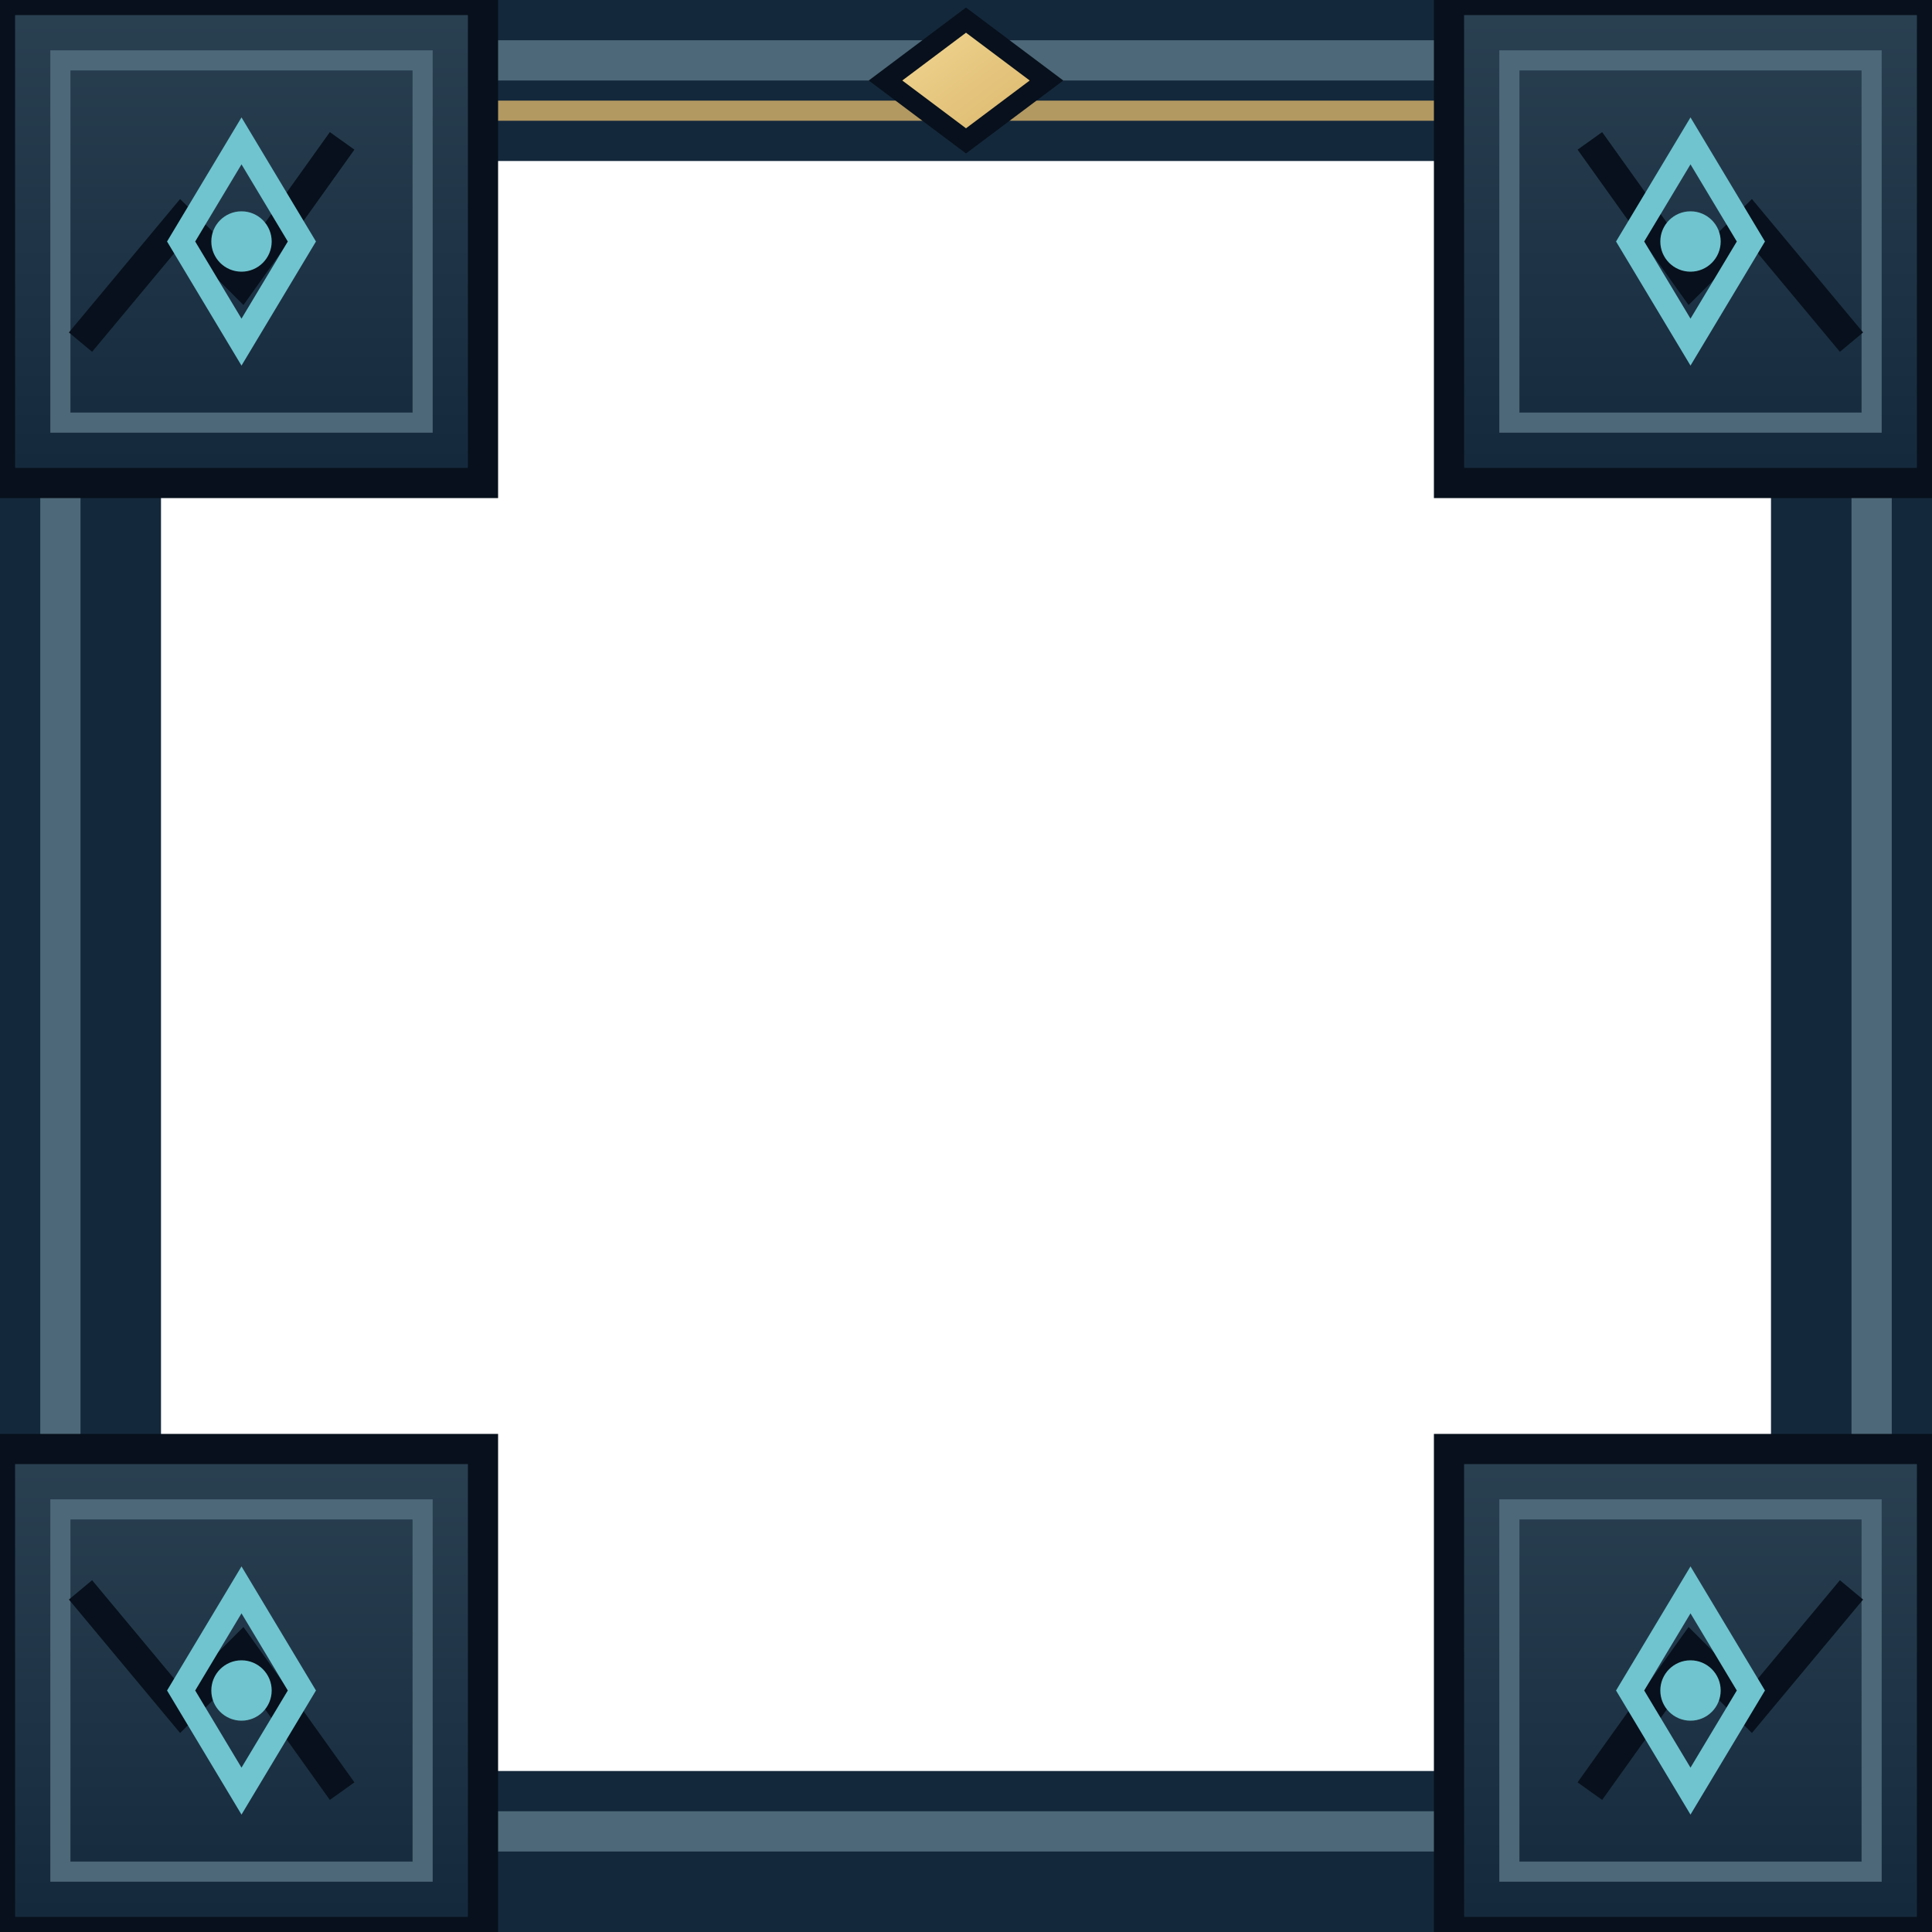
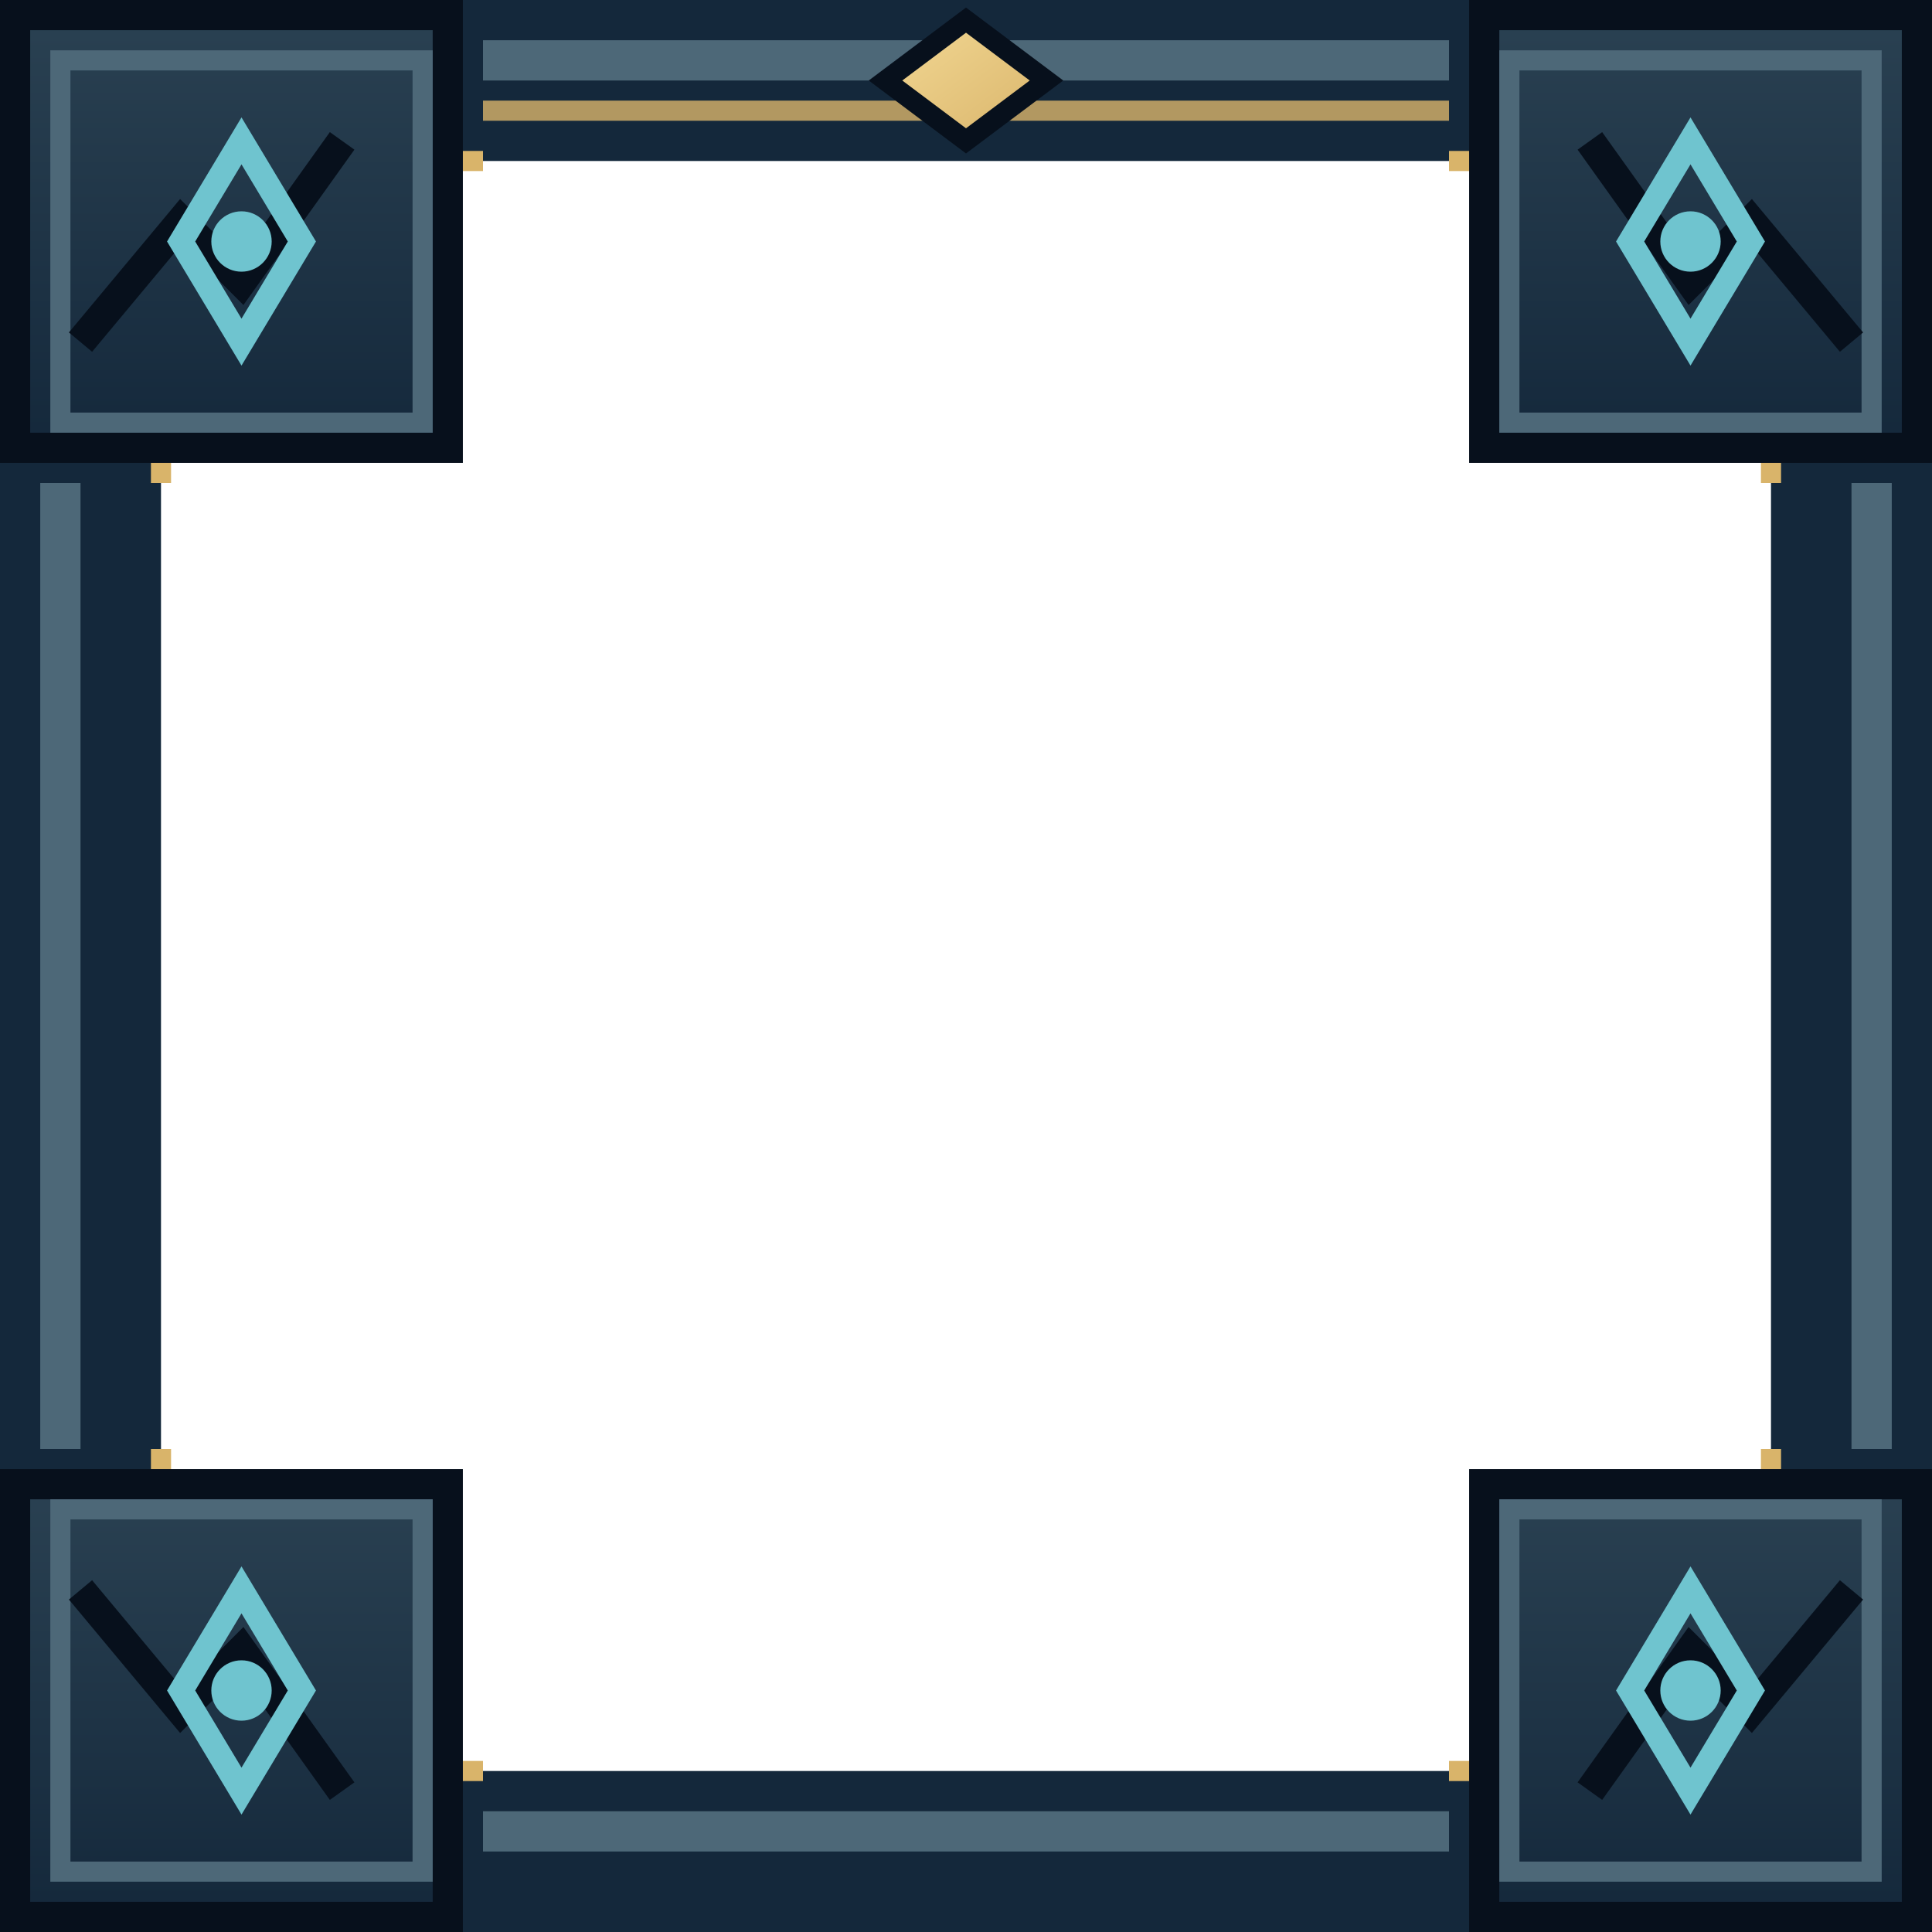
<svg xmlns="http://www.w3.org/2000/svg" viewBox="0 0 96 96" width="96" height="96">
  <linearGradient id="stone" x1="0" y1="0" x2="0" y2="1">
    <stop offset="0" stop-color="#2a4152" />
    <stop offset="1" stop-color="#14283b" />
  </linearGradient>
  <linearGradient id="gold" x1="0" y1="0" x2="1" y2="1">
    <stop offset="0" stop-color="#f3d995" />
    <stop offset="1" stop-color="#d9b46a" />
  </linearGradient>
  <g>
    <rect x="0" y="0" width="96" height="8" fill="#14283b" />
    <rect x="0" y="88" width="96" height="8" fill="#14283b" />
    <rect x="0" y="8" width="8" height="80" fill="#14283b" />
    <rect x="88" y="8" width="8" height="80" fill="#14283b" />
    <rect x="24" y="2" width="48" height="2" fill="#4d6878" />
    <rect x="24" y="5" width="48" height="1" fill="#d9b46a" opacity="0.8" />
    <rect x="24" y="90" width="48" height="2" fill="#4d6878" />
    <rect x="2" y="24" width="2" height="48" fill="#4d6878" />
    <rect x="92" y="24" width="2" height="48" fill="#4d6878" />
    <line x1="8" y1="8" x2="24" y2="8" stroke="#d9b46a" stroke-width="1" />
    <line x1="72" y1="8" x2="88" y2="8" stroke="#d9b46a" stroke-width="1" />
    <line x1="8" y1="88" x2="24" y2="88" stroke="#d9b46a" stroke-width="1" />
    <line x1="72" y1="88" x2="88" y2="88" stroke="#d9b46a" stroke-width="1" />
    <line x1="8" y1="8" x2="8" y2="24" stroke="#d9b46a" stroke-width="1" />
    <line x1="88" y1="8" x2="88" y2="24" stroke="#d9b46a" stroke-width="1" />
    <line x1="8" y1="72" x2="8" y2="88" stroke="#d9b46a" stroke-width="1" />
    <line x1="88" y1="72" x2="88" y2="88" stroke="#d9b46a" stroke-width="1" />
  </g>
  <g>
-     <rect x="0" y="0" width="24" height="24" fill="url(#stone)" stroke="#07101c" stroke-width="1.5" />
+     <rect x="0.75" y="0.75" width="21.5" height="21.5" fill="url(#stone)" stroke="#07101c" stroke-width="1.5" />
    <rect x="3" y="3" width="18" height="18" fill="none" stroke="#4d6878" stroke-width="1" />
    <polyline points="4,17 9,11 12,14 17,7" fill="none" stroke="#07101c" stroke-width="1.5" />
    <polygon points="12,7 15,12 12,17 9,12" fill="none" stroke="#6fc4cf" stroke-width="1.2" />
    <circle cx="12" cy="12" r="1.5" fill="#6fc4cf" />
  </g>
  <g>
-     <rect x="72" y="0" width="24" height="24" fill="url(#stone)" stroke="#07101c" stroke-width="1.5" />
+     <rect x="73.75" y="0.75" width="21.5" height="21.5" fill="url(#stone)" stroke="#07101c" stroke-width="1.5" />
    <rect x="75" y="3" width="18" height="18" fill="none" stroke="#4d6878" stroke-width="1" />
    <polyline points="92,17 87,11 84,14 79,7" fill="none" stroke="#07101c" stroke-width="1.5" />
    <polygon points="84,7 87,12 84,17 81,12" fill="none" stroke="#6fc4cf" stroke-width="1.2" />
    <circle cx="84" cy="12" r="1.5" fill="#6fc4cf" />
  </g>
  <g>
-     <rect x="0" y="72" width="24" height="24" fill="url(#stone)" stroke="#07101c" stroke-width="1.5" />
+     <rect x="0.75" y="73.75" width="21.5" height="21.5" fill="url(#stone)" stroke="#07101c" stroke-width="1.5" />
    <rect x="3" y="75" width="18" height="18" fill="none" stroke="#4d6878" stroke-width="1" />
    <polyline points="4,79 9,85 12,82 17,89" fill="none" stroke="#07101c" stroke-width="1.5" />
    <polygon points="12,79 15,84 12,89 9,84" fill="none" stroke="#6fc4cf" stroke-width="1.2" />
    <circle cx="12" cy="84" r="1.5" fill="#6fc4cf" />
  </g>
  <g>
-     <rect x="72" y="72" width="24" height="24" fill="url(#stone)" stroke="#07101c" stroke-width="1.5" />
+     <rect x="73.75" y="73.75" width="21.5" height="21.5" fill="url(#stone)" stroke="#07101c" stroke-width="1.5" />
    <rect x="75" y="75" width="18" height="18" fill="none" stroke="#4d6878" stroke-width="1" />
    <polyline points="92,79 87,85 84,82 79,89" fill="none" stroke="#07101c" stroke-width="1.5" />
    <polygon points="84,79 87,84 84,89 81,84" fill="none" stroke="#6fc4cf" stroke-width="1.2" />
    <circle cx="84" cy="84" r="1.5" fill="#6fc4cf" />
  </g>
  <polygon points="48,1 52,4 48,7 44,4" fill="url(#gold)" stroke="#07101c" stroke-width="1" />
</svg>
